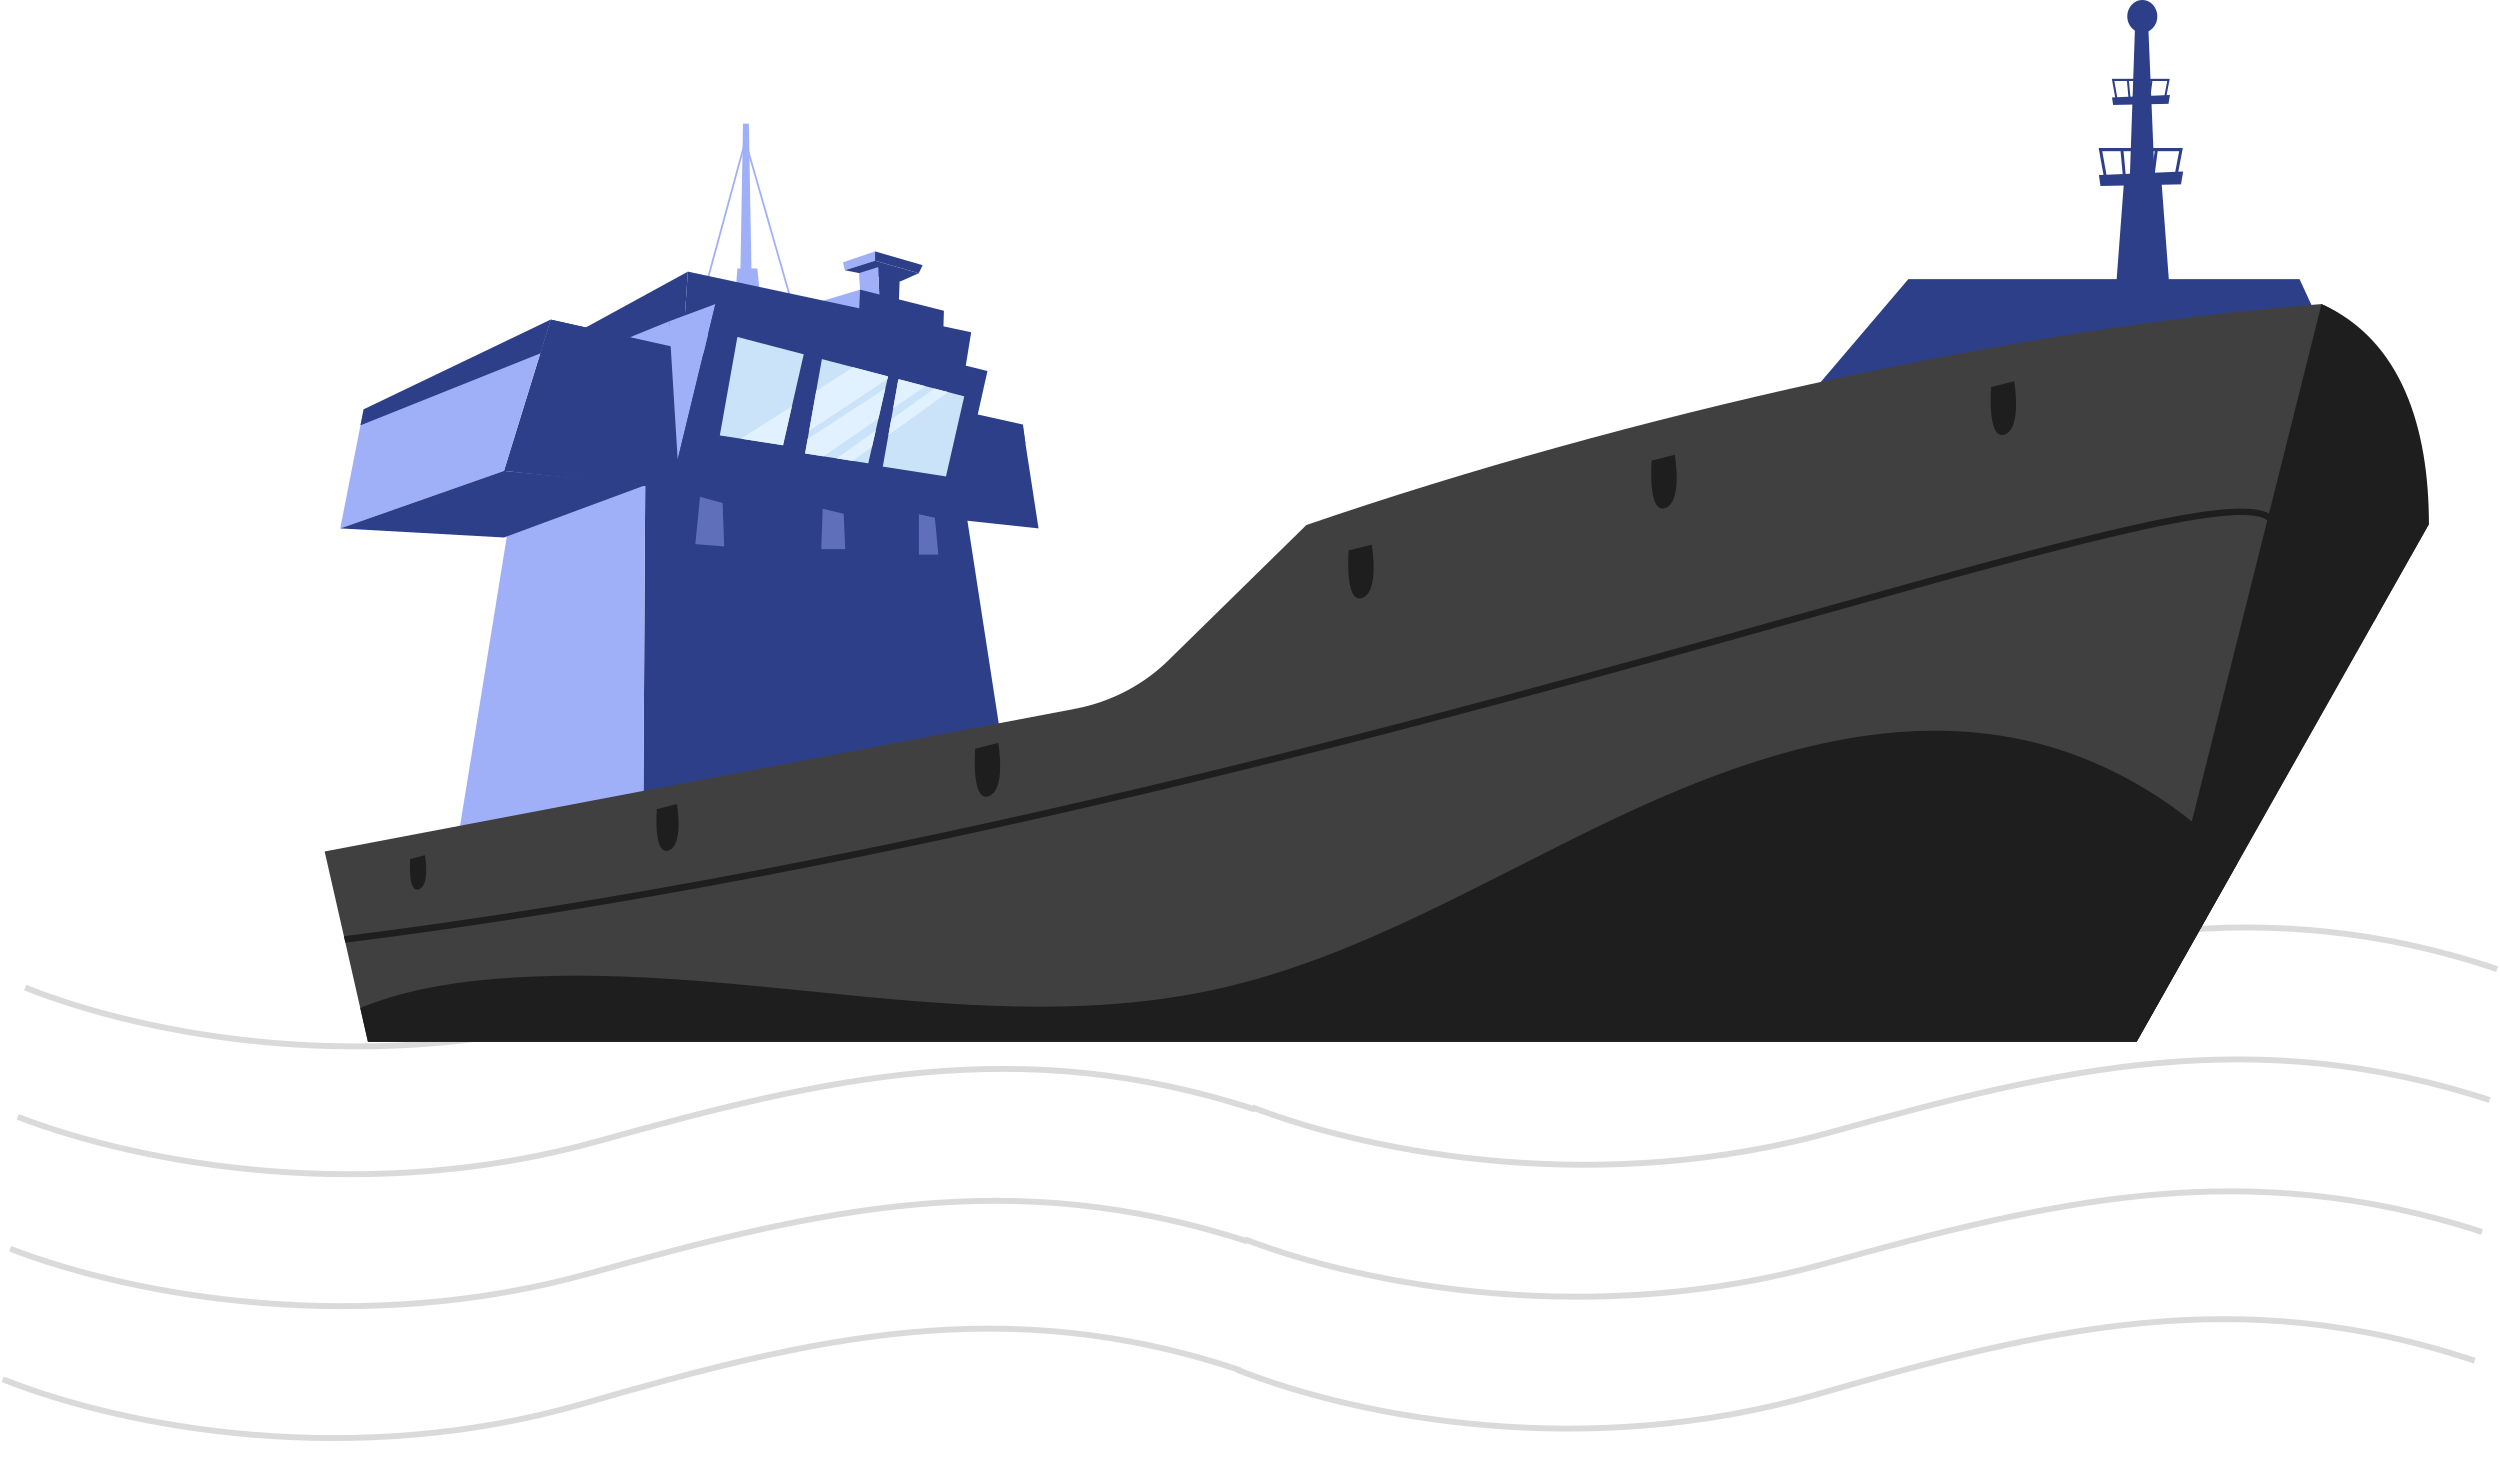
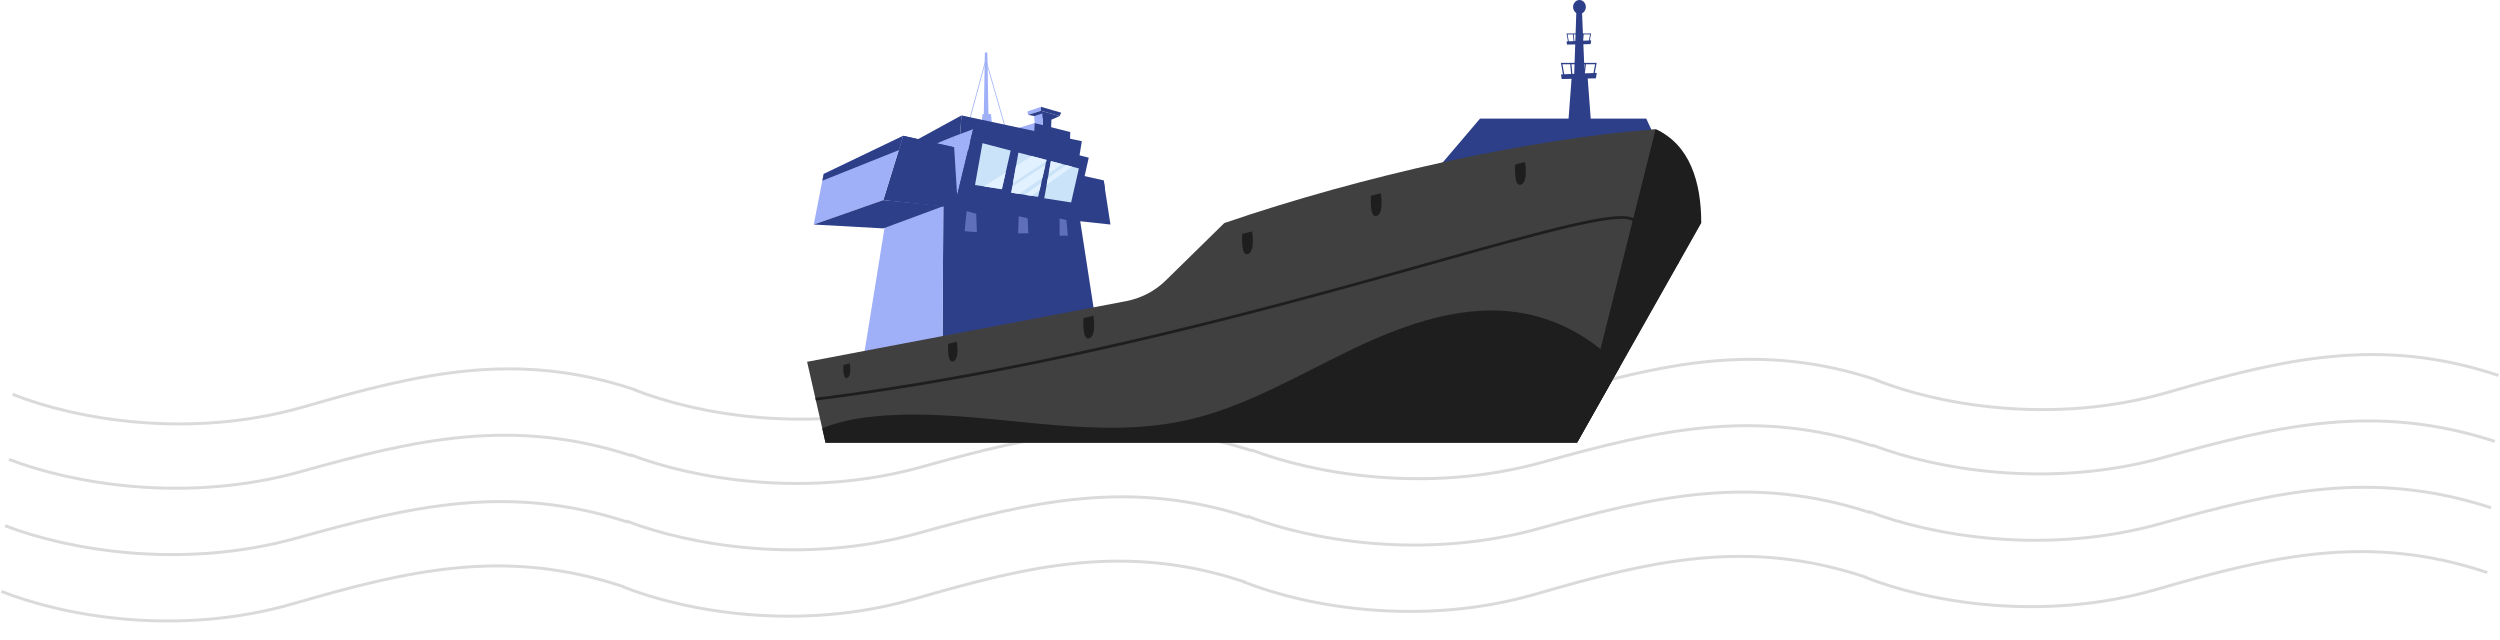
- <svg xmlns="http://www.w3.org/2000/svg" width="1055" height="622" viewBox="0 0 1055 622" fill="none">
-   <path d="M10.593 416.764C62.832 437.495 158.787 455.089 255.506 427.074C352.225 399.058 433.369 379.669 532.783 412.952" stroke="#DADADA" stroke-width="2.5" />
-   <path d="M7.469 471.293C59.74 491.459 155.72 508.634 252.384 481.579C349.048 454.524 430.153 435.817 529.617 468.212" stroke="#DADADA" stroke-width="2.5" />
-   <path d="M4.281 526.966C56.552 547.131 152.531 564.307 249.195 537.252C345.859 510.197 426.964 491.49 526.429 523.885" stroke="#DADADA" stroke-width="2.5" />
-   <path d="M1.125 582.043C53.364 602.774 149.32 620.368 246.038 592.352C342.757 564.336 423.902 544.947 523.315 578.231" stroke="#DADADA" stroke-width="2.5" />
-   <path d="M531.593 412.764C583.832 433.495 679.787 451.089 776.506 423.074C873.225 395.058 954.369 375.669 1053.78 408.952" stroke="#DADADA" stroke-width="2.5" />
-   <path d="M528.469 467.293C580.74 487.459 676.72 504.634 773.384 477.579C870.048 450.524 951.153 431.817 1050.62 464.212" stroke="#DADADA" stroke-width="2.5" />
-   <path d="M525.281 522.966C577.552 543.131 673.531 560.307 770.195 533.252C866.859 506.197 947.964 487.49 1047.43 519.885" stroke="#DADADA" stroke-width="2.5" />
-   <path d="M522.125 578.043C574.364 598.774 670.32 616.368 767.038 588.352C863.757 560.336 944.902 540.947 1044.32 574.231" stroke="#DADADA" stroke-width="2.5" />
-   <path d="M890.888 149.043L896.397 75.605L912.166 76.785L917.209 144.049L890.888 149.043Z" fill="#2E3F8A" />
-   <path d="M898.252 90.445L900.958 11.778H906.6L909.847 89.433L898.252 90.445Z" fill="#2E3F8A" />
-   <path d="M904.048 13.818C907.547 13.818 910.382 10.725 910.382 6.909C910.382 3.093 907.547 0 904.048 0C900.55 0 897.715 3.093 897.715 6.909C897.715 10.725 900.55 13.818 904.048 13.818Z" fill="#2E3F8A" />
-   <path d="M919.228 72.459L921.152 62.451H885.631L887.675 73.793L885.752 73.873L886.387 78.495L920.386 77.801L921.286 72.371L919.228 72.459ZM917.945 72.514L909.367 72.877L910.529 63.81H919.619L917.945 72.514ZM897.022 73.399L896.13 63.81H909.274L908.104 72.931L897.022 73.399ZM887.144 63.81H894.879L895.778 73.451L888.934 73.74L887.144 63.81Z" fill="#2E3F8A" />
-   <path d="M914.304 40.142L915.628 33.259H891.197L892.603 41.06L891.281 41.116L891.717 44.293L915.1 43.817L915.72 40.082L914.304 40.142ZM913.422 40.179L907.521 40.429L908.321 34.194H914.573L913.422 40.179ZM899.032 40.788L898.418 34.192H907.457L906.653 40.466L899.032 40.788ZM892.238 34.192H897.557L898.175 40.824L893.468 41.023L892.238 34.192Z" fill="#2E3F8A" />
-   <path d="M355.729 110.694L356.525 114.049L369.264 110.024V106.093L355.729 110.694Z" fill="#A0B0F8" />
-   <path d="M356.525 114.049L379.965 118.745L387.716 115.295L369.264 110.023L356.525 114.049Z" fill="#2E3F8A" />
-   <path d="M369.264 106.093L389.355 111.909L387.715 115.295L369.264 110.024V106.093Z" fill="#2E3F8A" />
-   <path d="M370.634 112.706L371.157 128L379.238 129.343L379.751 115.704L370.634 112.706Z" fill="#2E3F8A" />
-   <path d="M370.634 112.706L362.496 115.246L363.139 125.709L371.157 128L370.634 112.706Z" fill="#A0B0F8" />
-   <path d="M326.068 133.302L362.938 122.222L363.675 146.197L329.011 144.595L326.068 133.302Z" fill="#A0B0F8" />
-   <path d="M362.938 122.222L398.333 131.145L397.738 151.135L361.922 145.766L362.938 122.222Z" fill="#2E3F8A" />
-   <path d="M307.656 160.078L311.175 113.281H319.601L324.174 160.078H307.656Z" fill="#A0B0F8" />
-   <path d="M312.194 129.628L313.531 52.185H316.019L317.356 127.613L312.194 129.628Z" fill="#A0B0F8" />
-   <path d="M342.215 157.339L314.535 60.843L291 147.398L290.278 147.165L314.516 58.027L342.933 157.094L342.215 157.339Z" fill="#A0B0F8" />
-   <path d="M237.604 156.179L240.651 141.766L290.278 114.63L288.645 138.562L237.604 156.179Z" fill="#2E3F8A" />
-   <path d="M290.278 114.63L409.835 140.223L405.2 168.902L288.645 138.562L290.278 114.63Z" fill="#2E3F8A" />
-   <path d="M252.768 147.653L254.145 169.538L287.267 171.631L282.369 135.583L252.768 147.653Z" fill="#A0B0F8" />
-   <path d="M272.503 167.154L271.247 381.648L431.684 371.517L404.917 198.124L272.503 167.154Z" fill="#2E3F8A" />
-   <path d="M272.503 167.154L271.247 381.648L188.362 384.322L219.551 191.301L272.503 167.154Z" fill="#A0B0F8" />
-   <path d="M232.405 134.88L212.672 198.724L438.262 222.992L431.684 180.3L232.405 134.88Z" fill="#2E3F8A" />
-   <path d="M431.684 179.158L232.405 134.88L226.444 149.761L228.085 149.105L432.747 187.2L431.684 179.158Z" fill="#2E3F8A" />
-   <path d="M232.405 134.88L153.444 172.766L143.578 222.992L212.672 198.724L232.405 134.88Z" fill="#A0B0F8" />
-   <path d="M143.578 222.992L212.672 226.828L272.503 204.674L212.672 198.724L143.578 222.992Z" fill="#2E3F8A" />
-   <path d="M282.369 135.583L285.987 193.932L301.897 128.317L282.369 135.583Z" fill="#A0B0F8" />
-   <path d="M285.986 193.932L404.879 209.486L416.705 156.565L301.897 128.317L285.986 193.932Z" fill="#2E3F8A" />
-   <path d="M339.176 149.532L330.431 187.904L303.768 183.749L311.174 142.198L339.176 149.532ZM379.123 159.991L372.542 196.907L399.206 201.062L406.907 167.267L379.123 159.991ZM346.842 151.539L339.742 191.367L366.405 195.523L374.763 158.85L346.842 151.539Z" fill="#CBE3F8" />
-   <path d="M374.763 158.849L360.045 154.996L344.457 164.913L341.437 181.865L374.524 159.904L374.763 158.849Z" fill="#E1F1FF" />
-   <path d="M373.617 163.882L340.833 185.251L339.742 191.367L347.469 192.57L370.725 176.57L373.617 163.882Z" fill="#E1F1FF" />
-   <path d="M330.431 187.904L334.18 171.453L312.672 185.137L330.431 187.904Z" fill="#E1F1FF" />
-   <path d="M367.985 188.598L369.571 181.634L353.07 193.444L359.802 194.493L367.985 188.598Z" fill="#E1F1FF" />
-   <path d="M394.272 163.958L376.098 176.964L374.914 183.605L400.076 165.477L394.272 163.958Z" fill="#E1F1FF" />
-   <path d="M376.929 172.301L390.493 162.968L379.452 160.078L379.062 160.332L376.929 172.301Z" fill="#E1F1FF" />
-   <path d="M304.944 212.284L305.602 230.581L293.433 229.624L295.406 209.662L304.944 212.284ZM347.171 214.676L346.56 231.717H356.682L356.024 216.829L347.171 214.676ZM387.761 217.007V234.049H395.983L394.503 218.512L387.761 217.007Z" fill="#A0B0F8" fill-opacity="0.43" />
-   <path d="M153.444 172.766L152.106 179.488L228.085 149.105L232.405 134.88L153.444 172.766Z" fill="#2E3F8A" />
-   <path d="M718.475 219.8L805.302 117.805H970.404L1015.13 214.617L718.475 219.8Z" fill="#2E3F8A" />
-   <path d="M137 359.318L155.278 439.68H901.625L1025 221.198C1004.68 181.02 1013.5 143.511 979.686 128.317C853.279 137.899 687.431 174.808 551.298 221.557L492.962 278.761C482.351 289.167 468.618 296.273 453.604 299.126L137 359.318Z" fill="#404040" />
-   <path d="M578.889 229.841C578.889 229.841 582.343 249.784 574.826 252.332C567.31 254.879 569.138 232.278 569.138 232.278L578.889 229.841ZM411.531 315.951C411.531 315.951 409.703 338.554 417.219 336.005C424.736 333.458 421.282 313.514 421.282 313.514L411.531 315.951ZM277.17 341.435C277.17 341.435 275.577 361.135 282.128 358.914C288.679 356.693 285.669 339.311 285.669 339.311L277.17 341.435ZM173.113 362.474C173.113 362.474 171.944 376.931 176.751 375.301C181.558 373.671 179.349 360.915 179.349 360.915L173.113 362.474ZM697.008 194.362C697.008 194.362 695.18 216.965 702.696 214.416C710.213 211.868 706.759 191.924 706.759 191.924L697.008 194.362ZM840.244 163.322C840.244 163.322 838.416 185.925 845.933 183.376C853.449 180.828 849.995 160.883 849.995 160.883L840.244 163.322Z" fill="#1E1E1E" />
-   <path d="M979.686 128.317L901.624 439.68L1025 221.198C1025 180.526 1013.5 143.511 979.686 128.317Z" fill="#1E1E1E" />
-   <path d="M957.833 216.942C943.53 207.485 870.593 227.945 760.185 258.915C607.135 301.846 379.575 365.676 145.131 395.067L145.756 397.817C380.259 368.386 607.78 304.567 760.827 261.636C866.658 231.951 943.126 210.503 956.499 219.345C977.217 233.046 991.637 248.365 1001.64 262.563L1003.08 260.018C992.924 245.8 978.441 230.57 957.833 216.942Z" fill="#1E1E1E" />
-   <path d="M679.43 346.361C625.56 372.079 573.256 403.686 515.712 416.893C414.182 440.198 308.8 403.741 205.425 413.394C187.332 415.084 168.917 418.406 152.025 425.382L155.277 439.68H901.623L944.164 364.346C918.539 337.187 885.473 318.329 850.269 311.507C792.372 300.289 733.3 320.642 679.43 346.361Z" fill="#1E1E1E" />
+ <svg xmlns="http://www.w3.org/2000/svg" width="2097" height="536" viewBox="0 0 2097 536" fill="none">
+   <path d="M531.593 326.764C583.832 347.495 679.787 365.089 776.506 337.074C873.225 309.058 954.369 289.669 1053.78 322.952" stroke="#DADADA" stroke-width="2.5" />
+   <path d="M528.469 381.293C580.74 401.459 676.72 418.634 773.384 391.579C870.048 364.524 951.153 345.817 1050.62 378.212" stroke="#DADADA" stroke-width="2.5" />
+   <path d="M525.281 436.966C577.552 457.131 673.531 474.307 770.195 447.252C866.859 420.197 947.964 401.49 1047.43 433.885" stroke="#DADADA" stroke-width="2.5" />
+   <path d="M522.125 492.043C574.364 512.774 670.32 530.368 767.039 502.352C863.758 474.336 944.902 454.947 1044.32 488.231" stroke="#DADADA" stroke-width="2.5" />
+   <path d="M10.593 330.764C62.832 351.495 158.787 369.089 255.506 341.074C352.225 313.058 433.369 293.669 532.783 326.952" stroke="#DADADA" stroke-width="2.5" />
+   <path d="M7.469 385.293C59.74 405.459 155.72 422.634 252.384 395.579C349.048 368.524 430.153 349.817 529.617 382.212" stroke="#DADADA" stroke-width="2.5" />
+   <path d="M4.281 440.966C56.552 461.131 152.531 478.307 249.195 451.252C345.859 424.197 426.964 405.49 526.429 437.885" stroke="#DADADA" stroke-width="2.5" />
+   <path d="M1.125 496.043C53.364 516.774 149.32 534.368 246.039 506.352C342.758 478.336 423.902 458.947 523.315 492.231" stroke="#DADADA" stroke-width="2.5" />
+   <path d="M1052.59 322.764C1104.83 343.495 1200.79 361.089 1297.51 333.074C1394.22 305.058 1475.37 285.669 1574.78 318.952" stroke="#DADADA" stroke-width="2.5" />
+   <path d="M1049.47 377.293C1101.74 397.459 1197.72 414.634 1294.38 387.579C1391.05 360.524 1472.15 341.817 1571.62 374.212" stroke="#DADADA" stroke-width="2.5" />
+   <path d="M1046.28 432.966C1098.55 453.131 1194.53 470.307 1291.2 443.252C1387.86 416.197 1468.96 397.49 1568.43 429.885" stroke="#DADADA" stroke-width="2.5" />
+   <path d="M1043.13 488.043C1095.36 508.774 1191.32 526.368 1288.04 498.352C1384.76 470.336 1465.9 450.947 1565.32 484.231" stroke="#DADADA" stroke-width="2.5" />
+   <path d="M1313.73 125.881L1318.38 63.855L1331.7 64.853L1335.96 121.663L1313.73 125.881Z" fill="#2E3F8A" />
+   <path d="M1319.95 76.389L1322.23 9.948H1327L1329.74 75.535L1319.95 76.389Z" fill="#2E3F8A" />
+   <path d="M1324.85 11.671C1327.8 11.671 1330.2 9.058 1330.2 5.835C1330.2 2.613 1327.8 0 1324.85 0C1321.89 0 1319.5 2.613 1319.5 5.835C1319.5 9.058 1321.89 11.671 1324.85 11.671Z" fill="#2E3F8A" />
+   <path d="M1337.67 61.199L1339.29 52.746H1309.29L1311.02 62.325L1309.39 62.393L1309.93 66.296L1338.64 65.71L1339.4 61.124L1337.67 61.199ZM1336.58 61.245L1329.34 61.552L1330.32 53.894H1338L1336.58 61.245ZM1318.91 61.993L1318.16 53.894H1329.26L1328.27 61.597L1318.91 61.993ZM1310.57 53.894H1317.1L1317.86 62.037L1312.08 62.281L1310.57 53.894Z" fill="#2E3F8A" />
+   <path d="M1333.51 33.903L1334.62 28.09H1313.99L1315.18 34.678L1314.06 34.726L1314.43 37.41L1334.18 37.007L1334.7 33.853L1333.51 33.903ZM1332.76 33.935L1327.78 34.146L1328.45 28.879H1333.73L1332.76 33.935ZM1320.61 34.449L1320.09 28.878H1327.72L1327.04 34.177L1320.61 34.449ZM1314.87 28.878H1319.36L1319.88 34.48L1315.91 34.648L1314.87 28.878Z" fill="#2E3F8A" />
+   <path d="M861.739 93.492L862.411 96.325L873.171 92.925V89.606L861.739 93.492Z" fill="#A0B0F8" />
+   <path d="M862.412 96.325L882.209 100.291L888.755 97.378L873.171 92.925L862.412 96.325Z" fill="#2E3F8A" />
+   <path d="M873.171 89.606L890.14 94.517L888.755 97.377L873.171 92.925V89.606Z" fill="#2E3F8A" />
+   <path d="M874.328 95.191L874.769 108.108L881.594 109.243L882.028 97.723L874.328 95.191Z" fill="#2E3F8A" />
+   <path d="M874.328 95.191L867.454 97.336L867.998 106.173L874.769 108.108L874.328 95.191Z" fill="#A0B0F8" />
+   <path d="M836.688 112.586L867.827 103.228L868.45 123.477L839.173 122.124L836.688 112.586Z" fill="#A0B0F8" />
+   <path d="M867.827 103.228L897.721 110.764L897.219 127.648L866.969 123.113L867.827 103.228Z" fill="#2E3F8A" />
+   <path d="M821.133 135.201L824.106 95.677H831.222L835.084 135.201H821.133Z" fill="#A0B0F8" />
+   <path d="M824.968 109.484L826.097 44.076H828.198L829.327 107.782L824.968 109.484Z" fill="#A0B0F8" />
+   <path d="M850.321 132.888L826.943 51.388L807.065 124.491L806.456 124.295L826.927 49.01L850.928 132.681L850.321 132.888Z" fill="#A0B0F8" />
+   <path d="M761.969 131.908L764.542 119.735L806.457 96.816L805.078 117.029L761.969 131.908Z" fill="#2E3F8A" />
+   <path d="M806.457 96.816L907.435 118.432L903.52 142.654L805.078 117.029L806.457 96.816Z" fill="#2E3F8A" />
+   <path d="M774.776 124.707L775.94 143.19L803.914 144.958L799.777 114.513L774.776 124.707Z" fill="#A0B0F8" />
+   <path d="M791.445 141.177L790.384 322.338L925.888 313.781L903.281 167.334L791.445 141.177Z" fill="#2E3F8A" />
+   <path d="M791.444 141.177L790.384 322.338L720.379 324.596L746.722 161.571L791.444 141.177Z" fill="#A0B0F8" />
+   <path d="M757.579 113.919L740.912 167.841L931.445 188.338L925.889 152.28L757.579 113.919Z" fill="#2E3F8A" />
+   <path d="M925.888 151.316L757.578 113.919L752.543 126.487L753.929 125.933L926.786 158.108L925.888 151.316Z" fill="#2E3F8A" />
+   <path d="M757.578 113.919L690.888 145.917L682.555 188.338L740.912 167.841L757.578 113.919Z" fill="#A0B0F8" />
+   <path d="M682.555 188.338L740.912 191.577L791.445 172.866L740.912 167.841L682.555 188.338Z" fill="#2E3F8A" />
+   <path d="M799.778 114.513L802.833 163.794L816.271 108.376L799.778 114.513Z" fill="#A0B0F8" />
+   <path d="M802.833 163.794L903.249 176.931L913.238 132.234L816.271 108.376L802.833 163.794Z" fill="#2E3F8A" />
+   <path d="M847.756 126.294L840.37 158.703L817.85 155.193L824.106 120.1L847.756 126.294ZM881.495 135.127L875.937 166.306L898.457 169.816L904.962 141.273L881.495 135.127ZM854.231 127.989L848.234 161.628L870.754 165.137L877.813 134.164L854.231 127.989Z" fill="#CBE3F8" />
+   <path d="M877.813 134.163L865.382 130.908L852.217 139.285L849.666 153.602L877.611 135.054L877.813 134.163Z" fill="#E1F1FF" />
+   <path d="M876.844 138.414L849.154 156.462L848.233 161.627L854.759 162.643L874.401 149.13L876.844 138.414Z" fill="#E1F1FF" />
+   <path d="M840.37 158.703L843.536 144.808L825.371 156.365L840.37 158.703Z" fill="#E1F1FF" />
+   <path d="M872.088 159.288L873.427 153.407L859.49 163.381L865.177 164.267L872.088 159.288Z" fill="#E1F1FF" />
+   <path d="M894.289 138.478L878.939 149.463L877.939 155.072L899.191 139.761L894.289 138.478Z" fill="#E1F1FF" />
+   <path d="M879.641 145.525L891.098 137.642L881.772 135.201L881.443 135.415L879.641 145.525Z" fill="#E1F1FF" />
+   <path d="M818.845 179.294L819.4 194.747L809.123 193.939L810.789 177.079L818.845 179.294ZM854.51 181.314L853.993 195.707H862.542L861.987 183.132L854.51 181.314ZM888.792 183.283V197.676H895.736L894.486 184.554L888.792 183.283Z" fill="#A0B0F8" fill-opacity="0.43" />
+   <path d="M690.888 145.917L689.758 151.594L753.929 125.933L757.578 113.919L690.888 145.917Z" fill="#2E3F8A" />
+   <path d="M1168.11 185.641L1241.44 99.497H1380.89L1418.67 181.264L1168.11 185.641Z" fill="#2E3F8A" />
+   <path d="M677 303.478L692.438 371.351H1322.8L1427 186.823C1409.84 152.888 1417.29 121.209 1388.73 108.376C1281.97 116.469 1141.89 147.642 1026.91 187.126L977.644 235.44C968.681 244.229 957.083 250.23 944.402 252.641L677 303.478Z" fill="#404040" />
+   <path d="M1050.22 194.122C1050.22 194.122 1053.13 210.966 1046.79 213.118C1040.44 215.27 1041.98 196.181 1041.98 196.181L1050.22 194.122ZM908.868 266.851C908.868 266.851 907.324 285.941 913.672 283.789C920.02 281.637 917.103 264.793 917.103 264.793L908.868 266.851ZM795.387 288.375C795.387 288.375 794.041 305.013 799.574 303.137C805.107 301.261 802.565 286.58 802.565 286.58L795.387 288.375ZM707.501 306.143C707.501 306.143 706.513 318.354 710.574 316.977C714.634 315.601 712.768 304.827 712.768 304.827L707.501 306.143ZM1149.98 164.157C1149.98 164.157 1148.44 183.248 1154.78 181.095C1161.13 178.943 1158.22 162.098 1158.22 162.098L1149.98 164.157ZM1270.96 137.941C1270.96 137.941 1269.41 157.031 1275.76 154.878C1282.11 152.726 1279.19 135.881 1279.19 135.881L1270.96 137.941Z" fill="#1E1E1E" />
+   <path d="M1388.73 108.376L1322.8 371.351L1427 186.823C1427 152.471 1417.29 121.209 1388.73 108.376Z" fill="#1E1E1E" />
+   <path d="M1370.27 183.228C1358.19 175.241 1296.59 192.521 1203.34 218.679C1074.07 254.937 881.877 308.848 683.867 333.672L684.395 335.994C882.454 311.137 1074.62 257.235 1203.88 220.977C1293.26 195.905 1357.85 177.79 1369.14 185.258C1386.64 196.829 1398.82 209.768 1407.27 221.76L1408.49 219.61C1399.91 207.602 1387.68 194.738 1370.27 183.228Z" fill="#1E1E1E" />
+   <path d="M1135.13 292.534C1089.64 314.256 1045.46 340.951 996.858 352.106C911.107 371.789 822.101 340.997 734.791 349.15C719.51 350.577 703.957 353.383 689.69 359.275L692.437 371.351H1322.8L1358.73 307.725C1337.08 284.786 1309.16 268.859 1279.42 263.097C1230.52 253.622 1180.63 270.813 1135.13 292.534Z" fill="#1E1E1E" />
+   <path d="M1573.59 318.764C1625.83 339.495 1721.79 357.089 1818.51 329.074C1915.22 301.058 1996.37 281.669 2095.78 314.952" stroke="#DADADA" stroke-width="2.5" />
+   <path d="M1570.47 373.293C1622.74 393.459 1718.72 410.634 1815.38 383.579C1912.05 356.524 1993.15 337.817 2092.62 370.212" stroke="#DADADA" stroke-width="2.5" />
+   <path d="M1567.28 428.966C1619.55 449.131 1715.53 466.307 1812.2 439.252C1908.86 412.197 1989.96 393.49 2089.43 425.885" stroke="#DADADA" stroke-width="2.5" />
+   <path d="M1564.13 484.043C1616.36 504.774 1712.32 522.368 1809.04 494.352C1905.76 466.336 1986.9 446.947 2086.32 480.231" stroke="#DADADA" stroke-width="2.5" />
</svg>
